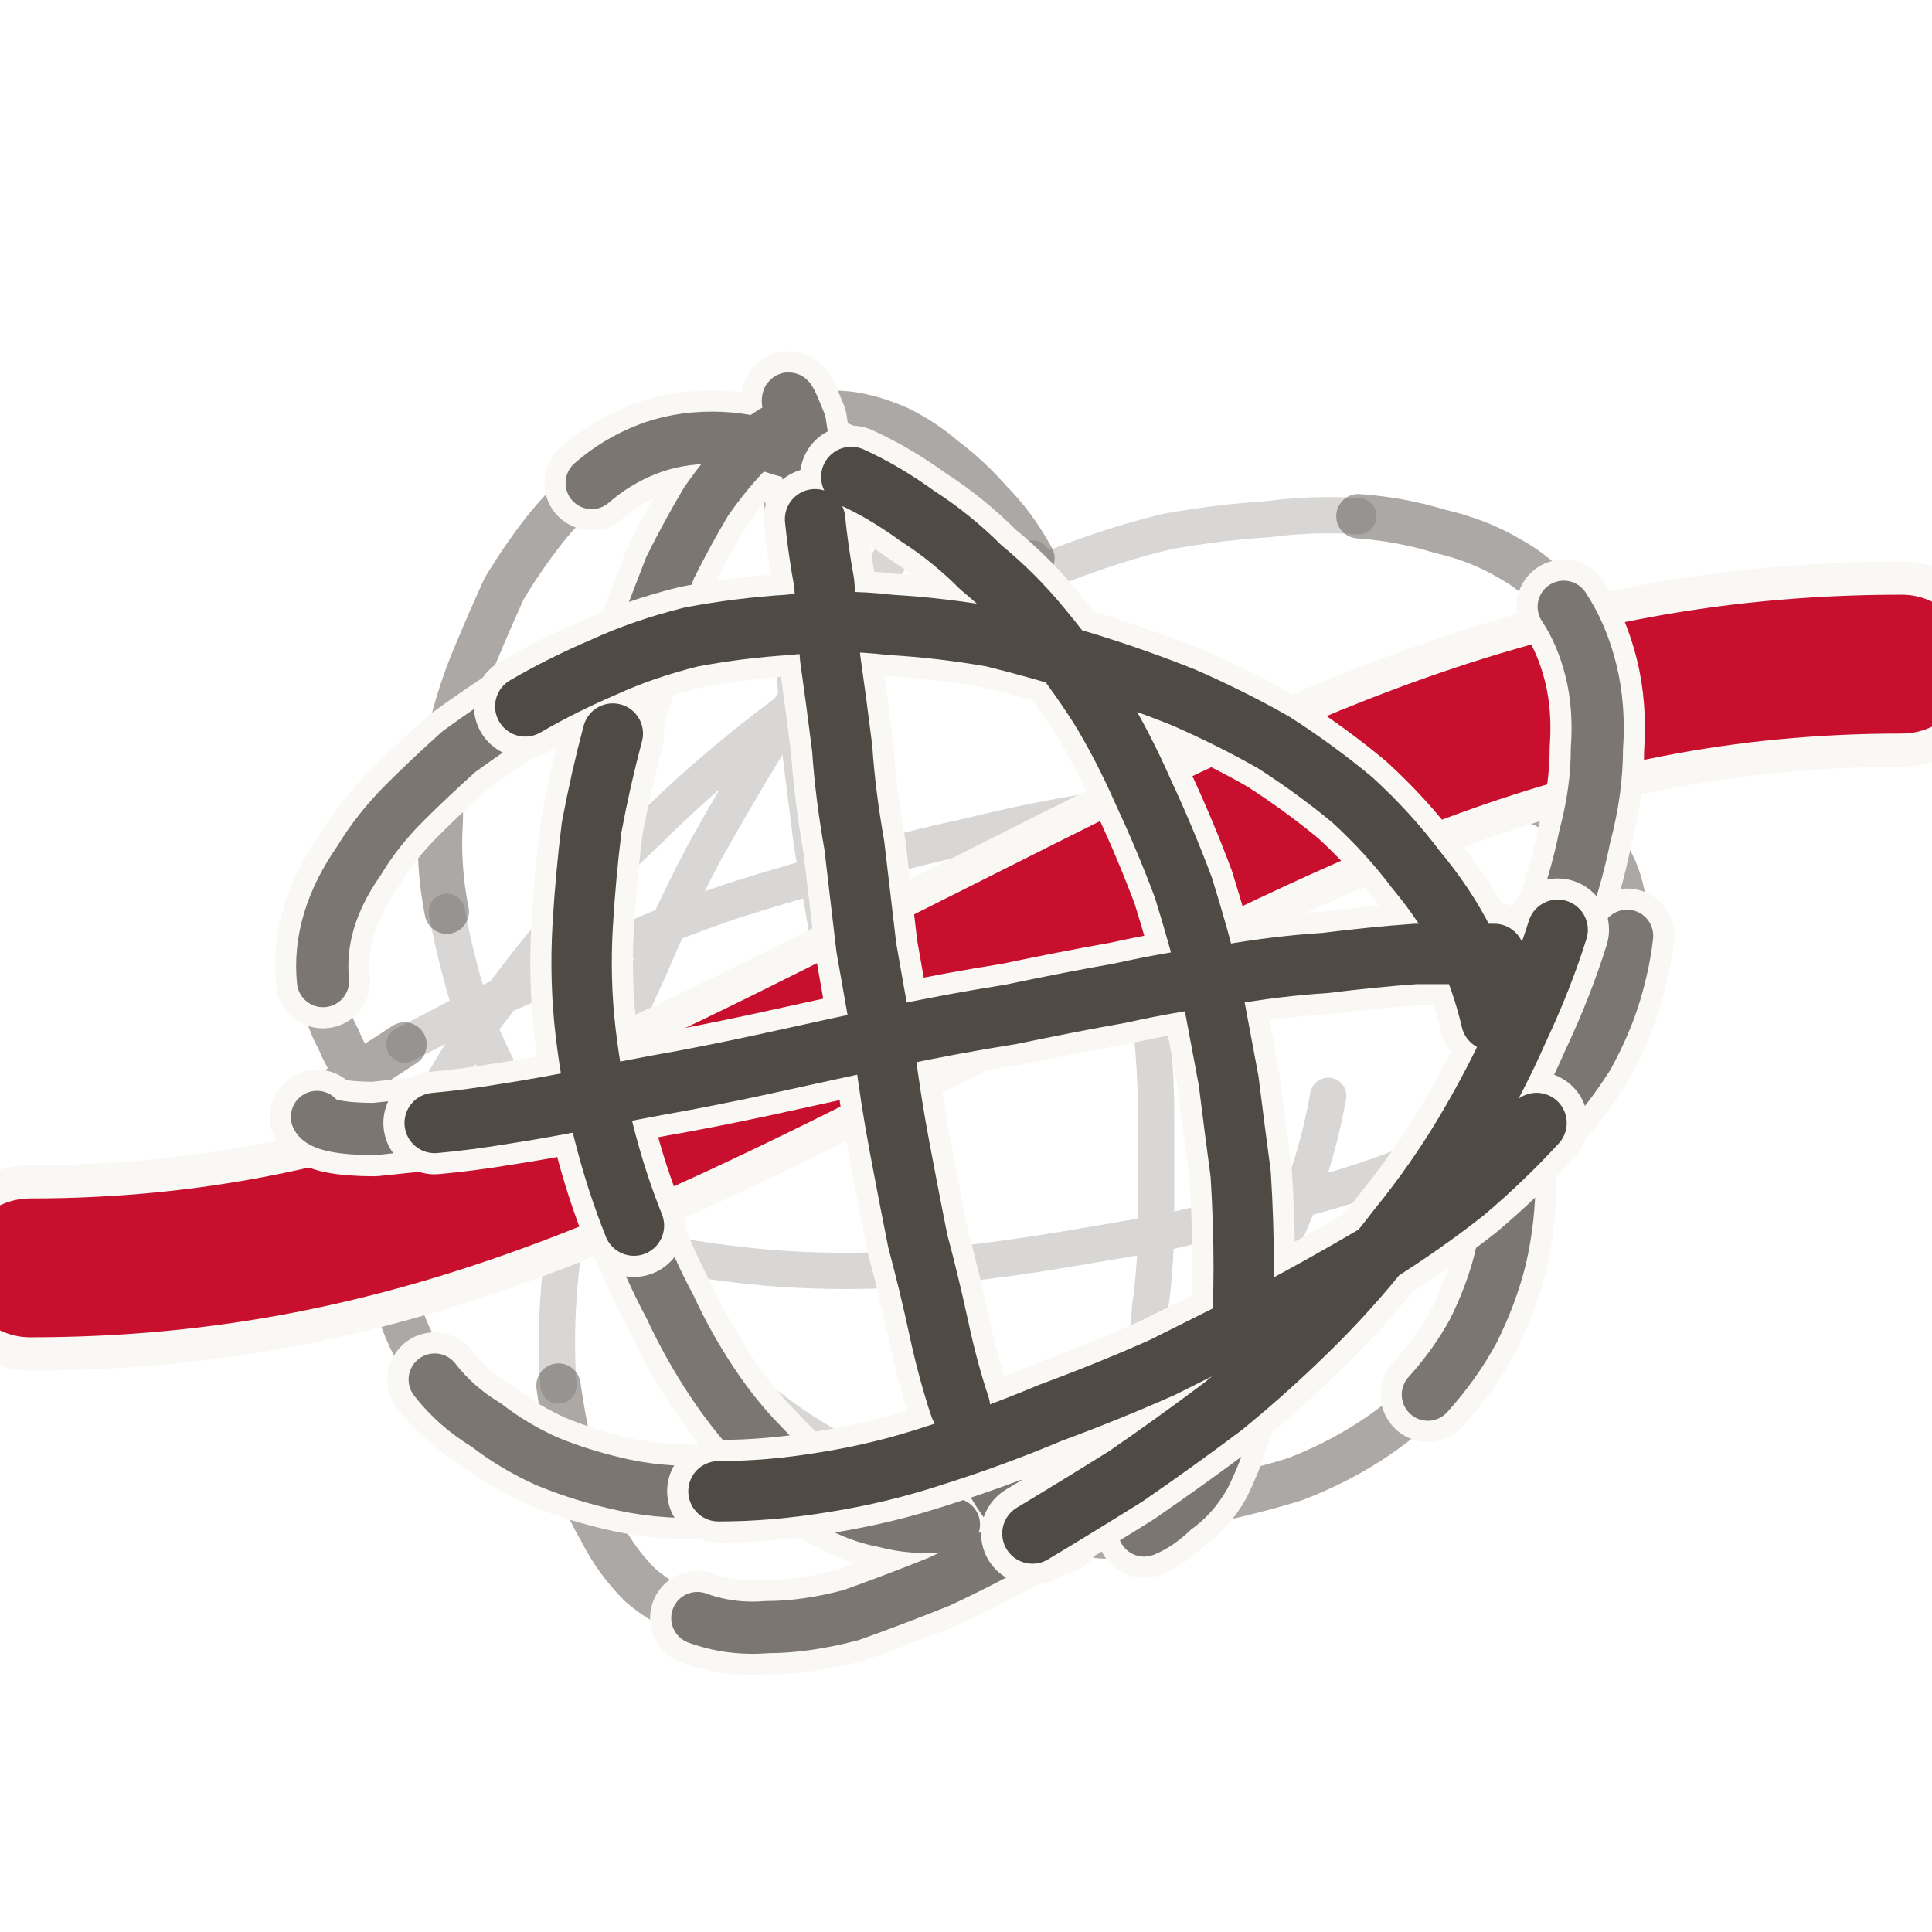
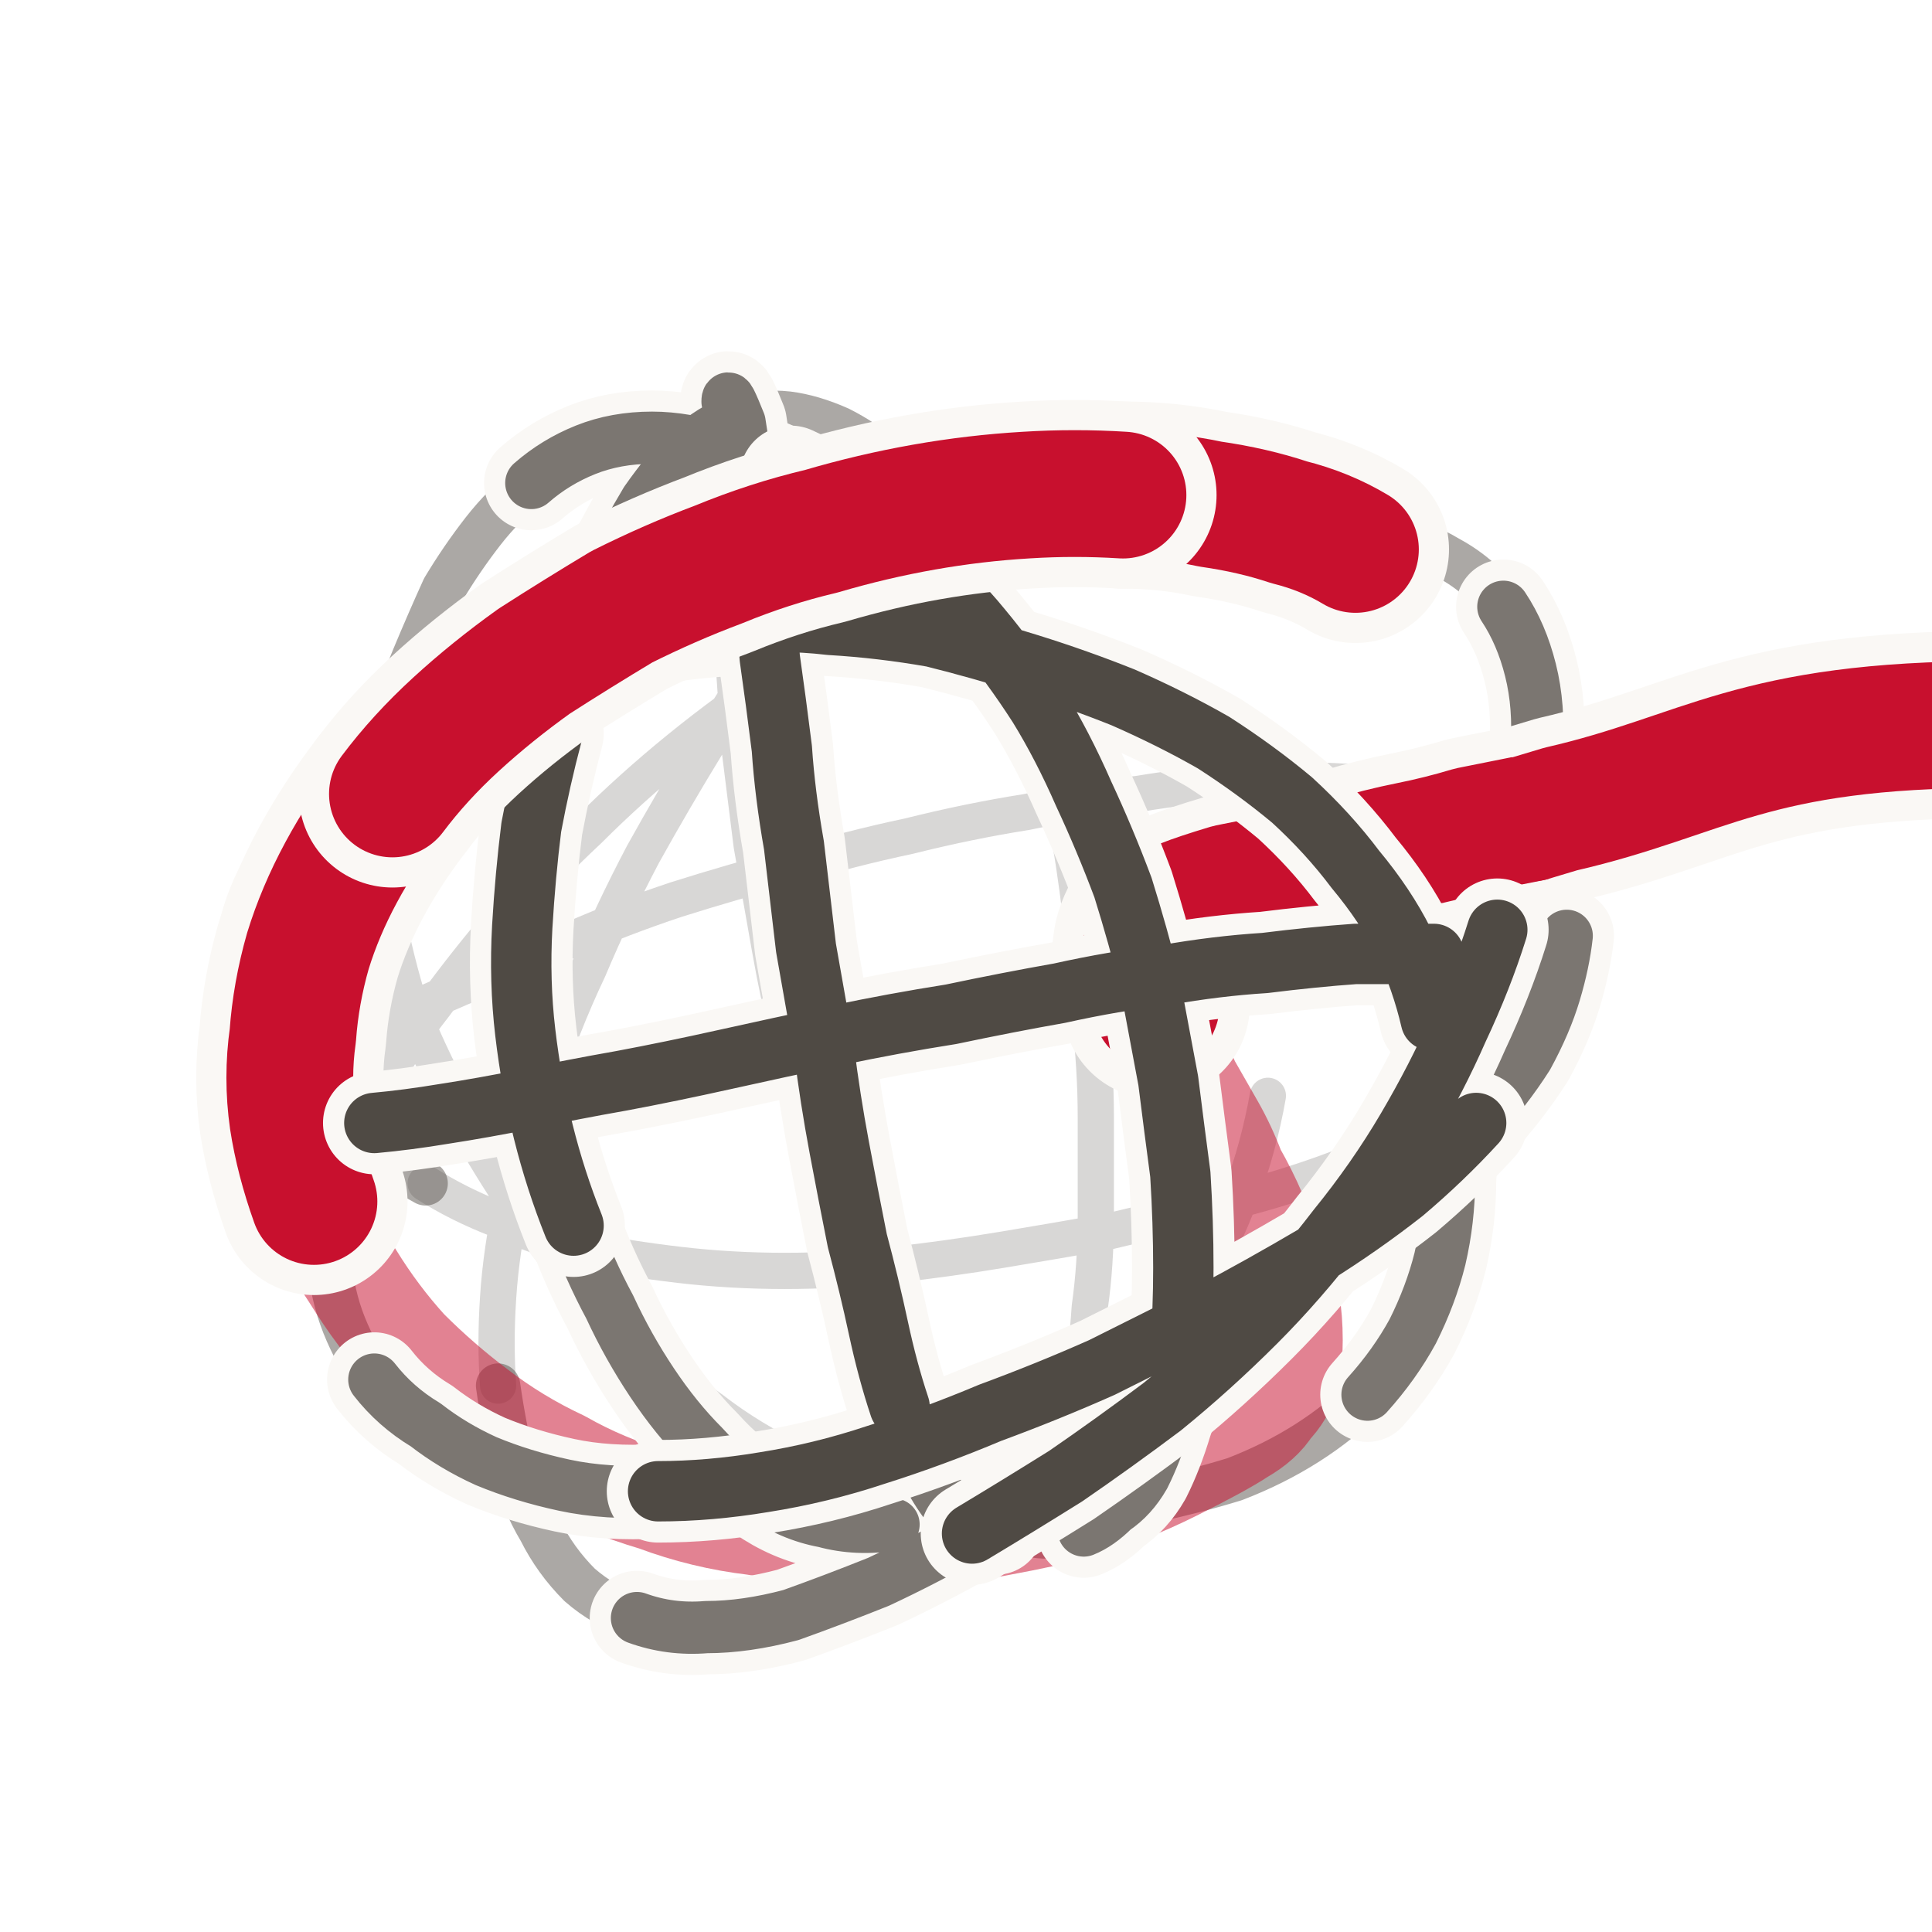
<svg xmlns="http://www.w3.org/2000/svg" viewBox="0 0 64 64">
  <g fill="none" stroke-linecap="round" stroke-linejoin="round">
-     <path d="M44 36.3Q43.7 38 43.1 39.6Q42.5 41.2 41.7 42.5M34.2 18.5Q34.9 19.5 35.5 20.9Q36 22.2 36.5 23.7Q37 25.3 37.3 27Q37.6 28.6 37.8 30.3Q38 32 38.1 33.7Q38.3 35.4 38.3 37Q38.3 38.7 38.3 40.3Q38.3 41.9 38.1 43.3Q38 44.8 37.8 46M26.1 17.2Q26.1 18.2 26.2 19.4Q26.2 20.6 26.3 21.9Q26.4 23.3 26.5 24.8Q26.7 26.4 26.9 28Q27.2 29.7 27.5 31.4Q27.8 33.1 28.2 34.7Q28.6 36.4 29 38Q29.4 39.5 29.9 41Q30.4 42.5 30.9 43.9Q31.4 45.3 32 46.5Q32.6 47.7 33.2 48.6M14.8 30.2Q15.1 31.8 15.6 33.4Q16.2 34.9 17 36.4Q17.8 37.9 18.7 39.3Q19.7 40.7 20.7 42Q21.8 43.3 23 44.5Q24.2 45.7 25.6 46.7Q26.9 47.7 28.4 48.4M16.1 39.2Q17.2 39.9 18.5 40.4Q19.8 41 21.3 41.4Q22.8 41.7 24.5 41.9Q26.2 42.1 28 42.1Q29.8 42.1 31.6 41.9Q33.4 41.7 35.2 41.4Q37 41.1 38.7 40.8Q40.4 40.4 42 40Q43.7 39.6 45.2 39.1Q46.7 38.6 48 38Q49.3 37.4 50.2 36.8M13.4 34.6Q14.4 34.1 15.5 33.5Q16.6 33 18 32.4Q19.4 31.7 21 31.1Q22.6 30.4 24.4 29.8Q26.3 29.2 28.2 28.7Q30.2 28.1 32.1 27.7Q34.1 27.2 36 26.9Q37.9 26.5 39.7 26.3Q41.5 26 43.3 25.9Q45 25.8 46.6 25.9Q48.1 25.9 49.4 26.2M13.3 39.1Q13.7 37.7 14.5 36.2Q15.3 34.7 16.4 33.3Q17.5 31.8 18.7 30.4Q20 28.9 21.5 27.5Q22.9 26.1 24.5 24.8Q26.1 23.5 27.9 22.3Q29.7 21.2 31.5 20.2Q33.4 19.3 35.2 18.7Q37 18 38.7 17.6Q40.4 17.3 42 17.2Q43.5 17 45 17.1M18.5 45.9Q18.4 44.5 18.5 43Q18.6 41.4 19 39.6Q19.3 37.8 20 35.9Q20.6 34 21.5 32.1Q22.3 30.2 23.3 28.3Q24.3 26.5 25.4 24.7Q26.5 22.9 27.6 21.2Q28.7 19.5 29.9 18" stroke="#4f4a44" stroke-opacity="0.22" stroke-width="1.2" />
-     <path d="M41.7 42.5Q40.9 43.9 40 45Q39 46.2 38 47.1Q37 48 36 48.7Q34.9 49.4 33.8 49.8Q32.7 50.3 31.6 50.5M26.4 13.9Q27.2 13.6 28.1 13.7Q28.9 13.8 29.8 14.2Q30.6 14.6 31.3 15.2Q32.1 15.8 32.8 16.6Q33.6 17.4 34.2 18.5M37.8 46Q37.5 47.2 37.2 48Q36.9 48.9 36.5 49.4Q36.1 50 35.8 50.3Q35.4 50.5 35 50.6M26.1 13.3Q26 13.5 26 14Q26 14.6 26 15.4Q26 16.2 26.1 17.2M33.2 48.6Q33.8 49.4 34.4 50Q35 50.5 35.6 50.7Q36.2 50.9 36.7 50.9Q37.3 50.9 37.9 50.7M19.6 16Q18.7 16.7 18 17.6Q17.3 18.5 16.7 19.5Q16.2 20.6 15.7 21.8Q15.2 23 14.9 24.3Q14.6 25.7 14.6 27.2Q14.5 28.7 14.8 30.2M28.4 48.4Q29.9 49.2 31.4 49.5Q32.9 49.9 34.4 50Q35.9 50.1 37.4 50Q38.8 49.9 40.2 49.7Q41.6 49.4 42.9 49Q44.2 48.5 45.3 47.8Q46.4 47.1 47.3 46.2M10.7 32.5Q10.7 33.5 11.2 34.4Q11.6 35.4 12.4 36.2Q13.1 37.1 14.1 37.8Q15 38.6 16.1 39.2M50.2 36.8Q51.1 36.2 51.7 35.6Q52.3 35.1 52.7 34.5Q53 34 53.1 33.6M10.5 37Q10.4 36.8 10.8 36.4Q11.1 36.1 11.8 35.6Q12.5 35.2 13.4 34.6M49.4 26.2Q50.7 26.4 51.6 26.9Q52.5 27.4 53 28Q53.5 28.6 53.7 29.4Q53.9 30.2 53.9 31M14.4 45.7Q13.8 44.9 13.4 43.9Q13 42.9 12.9 41.7Q12.9 40.4 13.3 39.1M45 17.1Q46.4 17.2 47.7 17.6Q49 17.9 50 18.5Q51.1 19.1 51.8 20.1M23.1 53.6Q22 53.2 21.2 52.5Q20.4 51.7 19.9 50.7Q19.3 49.7 19 48.5Q18.7 47.3 18.5 45.9" stroke="#4f4a44" stroke-opacity="0.48" stroke-width="1.47" />
-     <path d="M1 42 C13 42 21 37.5 32 32 C43 26.5 51 22 63 22" stroke="#FAF8F5" stroke-width="6.80" />
-     <path d="M1 42 C13 42 21 37.5 32 32 C43 26.5 51 22 63 22" stroke="#C8102E" stroke-width="4.6" />
-     <path d="M31.6 50.5Q30.4 50.7 29.3 50.4Q28.2 50.2 27.2 49.5Q26.2 48.9 25.3 47.9Q24.4 47 23.6 45.8Q22.8 44.6 22.2 43.3Q21.5 42 21 40.6M20.3 24.3Q20.7 22.8 21.2 21.4Q21.7 20.1 22.2 18.8Q22.8 17.6 23.4 16.6Q24.1 15.6 24.8 14.9Q25.6 14.2 26.4 13.9M35 50.6Q34.6 50.7 34.2 50.5Q33.8 50.4 33.4 49.9Q33 49.4 32.6 48.6Q32.2 47.8 31.8 46.6M27 17.2Q26.9 16.2 26.7 15.4Q26.6 14.6 26.5 14Q26.3 13.5 26.2 13.3Q26.1 13.1 26.1 13.3M37.9 50.7Q38.4 50.5 38.9 50Q39.5 49.6 39.9 48.9Q40.3 48.1 40.6 47.1Q41 46 41.1 44.7M28.2 15.8Q27 15.2 25.9 14.9Q24.7 14.5 23.6 14.5Q22.4 14.5 21.4 14.9Q20.4 15.3 19.6 16M47.3 46.2Q48.2 45.2 48.8 44.1Q49.4 42.9 49.7 41.7Q50 40.4 50 39.1Q50.1 37.7 49.9 36.4Q49.8 35.1 49.4 33.8M17.4 23.4Q16.3 24.1 15.2 24.9Q14.2 25.8 13.4 26.6Q12.5 27.5 11.9 28.5Q11.2 29.5 10.9 30.5Q10.6 31.5 10.7 32.5M53.1 33.6Q53.3 33.1 53.2 32.8Q53 32.4 52.6 32.2Q52.2 31.9 51.4 31.8Q50.6 31.6 49.5 31.6M14.4 37.2Q13.3 37.3 12.4 37.4Q11.6 37.4 11.1 37.3Q10.6 37.2 10.5 37M53.9 31Q53.8 31.9 53.5 32.9Q53.2 33.9 52.6 35Q51.9 36.1 50.9 37.2M23.8 49.4Q22.1 49.5 20.7 49.2Q19.3 48.9 18.1 48.4Q17 47.9 16.1 47.2Q15.1 46.6 14.4 45.7M51.8 20.1Q52.4 21 52.7 22.2Q53 23.4 52.9 24.8Q52.9 26.2 52.5 27.7Q52.2 29.2 51.6 30.8M34.2 50.8Q32.6 51.7 31.1 52.4Q29.6 53 28.2 53.5Q26.7 53.9 25.4 53.9Q24.2 54 23.1 53.6" stroke="#FAF8F5" stroke-width="3.13" />
-     <path d="M31.6 50.5Q30.4 50.7 29.3 50.4Q28.2 50.2 27.2 49.5Q26.2 48.9 25.3 47.9Q24.4 47 23.6 45.8Q22.8 44.6 22.2 43.3Q21.5 42 21 40.6M20.3 24.3Q20.7 22.8 21.2 21.4Q21.7 20.1 22.2 18.8Q22.8 17.6 23.4 16.6Q24.1 15.6 24.8 14.9Q25.6 14.2 26.4 13.9M35 50.6Q34.6 50.7 34.2 50.5Q33.8 50.4 33.4 49.9Q33 49.4 32.6 48.6Q32.2 47.8 31.8 46.6M27 17.2Q26.9 16.2 26.7 15.4Q26.6 14.6 26.5 14Q26.3 13.5 26.2 13.3Q26.1 13.1 26.1 13.3M37.9 50.7Q38.4 50.5 38.9 50Q39.5 49.6 39.9 48.9Q40.3 48.1 40.6 47.1Q41 46 41.1 44.7M28.2 15.8Q27 15.2 25.9 14.9Q24.7 14.5 23.6 14.5Q22.4 14.5 21.4 14.9Q20.4 15.3 19.6 16M47.3 46.2Q48.2 45.2 48.8 44.1Q49.4 42.9 49.7 41.7Q50 40.4 50 39.1Q50.1 37.7 49.9 36.4Q49.8 35.1 49.4 33.8M17.4 23.4Q16.3 24.1 15.2 24.9Q14.2 25.8 13.4 26.6Q12.5 27.5 11.9 28.5Q11.2 29.5 10.9 30.5Q10.6 31.5 10.7 32.5M53.1 33.6Q53.3 33.1 53.2 32.8Q53 32.4 52.6 32.2Q52.2 31.9 51.4 31.8Q50.6 31.6 49.5 31.6M14.4 37.2Q13.3 37.3 12.4 37.4Q11.6 37.4 11.1 37.3Q10.6 37.2 10.5 37M53.9 31Q53.8 31.9 53.5 32.9Q53.2 33.9 52.6 35Q51.9 36.1 50.9 37.2M23.8 49.4Q22.1 49.5 20.7 49.2Q19.3 48.9 18.1 48.4Q17 47.9 16.1 47.2Q15.1 46.6 14.4 45.7M51.8 20.1Q52.4 21 52.7 22.2Q53 23.4 52.9 24.8Q52.9 26.2 52.5 27.7Q52.2 29.2 51.6 30.8M34.2 50.8Q32.6 51.7 31.1 52.4Q29.6 53 28.2 53.5Q26.7 53.9 25.4 53.9Q24.2 54 23.1 53.6" stroke="#4f4a44" stroke-opacity="0.74" stroke-width="1.73" />
-     <path d="M21 40.6Q20.4 39.1 20 37.5Q19.6 35.9 19.4 34.2Q19.2 32.5 19.3 30.7Q19.4 29 19.6 27.4Q19.9 25.8 20.3 24.3M31.8 46.6Q31.4 45.4 31.1 44Q30.8 42.6 30.4 41.1Q30.1 39.6 29.8 38Q29.5 36.4 29.3 34.8Q29 33.1 28.7 31.4Q28.5 29.7 28.3 28Q28 26.3 27.9 24.8Q27.7 23.2 27.5 21.8Q27.4 20.5 27.3 19.3Q27.1 18.2 27 17.2M41.1 44.7Q41.2 43.4 41.2 42Q41.2 40.5 41.1 38.9Q40.9 37.4 40.7 35.8Q40.4 34.2 40.1 32.6Q39.7 31 39.2 29.4Q38.6 27.8 37.9 26.3Q37.2 24.7 36.4 23.4Q35.5 22 34.5 20.8Q33.6 19.7 32.5 18.8Q31.5 17.8 30.4 17.1Q29.3 16.3 28.2 15.8M49.4 33.8Q49.1 32.5 48.5 31.2Q47.9 30 46.9 28.8Q46 27.6 44.8 26.5Q43.6 25.5 42.2 24.6Q40.8 23.8 39.2 23.1Q37.7 22.5 36.1 22Q34.5 21.5 32.9 21.1Q31.2 20.8 29.5 20.7Q27.8 20.5 26.1 20.7Q24.5 20.8 22.9 21.1Q21.3 21.5 20 22.1Q18.6 22.7 17.4 23.4M49.5 31.6Q48.3 31.6 46.9 31.6Q45.5 31.7 43.9 31.9Q42.3 32 40.6 32.3Q38.9 32.5 37.1 32.9Q35.4 33.2 33.5 33.6Q31.6 33.9 29.7 34.3Q27.8 34.7 26 35.1Q24.2 35.5 22.6 35.8Q20.9 36.1 19.5 36.4Q18 36.7 16.7 36.9Q15.5 37.1 14.4 37.2M50.9 37.2Q49.8 38.4 48.5 39.5Q47.1 40.6 45.5 41.6Q43.8 42.6 42.1 43.5Q40.3 44.4 38.5 45.3Q36.7 46.1 34.8 46.8Q32.9 47.6 31 48.2Q29.2 48.8 27.3 49.1Q25.5 49.4 23.8 49.4M51.6 30.8Q51.1 32.4 50.3 34.1Q49.6 35.7 48.6 37.4Q47.6 39.1 46.3 40.7Q45 42.4 43.6 43.8Q42.1 45.3 40.5 46.6Q38.9 47.8 37.3 48.9Q35.7 49.9 34.2 50.8" stroke="#FAF8F5" stroke-width="3.40" />
-     <path d="M21 40.6Q20.4 39.1 20 37.5Q19.6 35.9 19.4 34.2Q19.2 32.5 19.3 30.7Q19.4 29 19.6 27.4Q19.9 25.8 20.3 24.3M31.8 46.6Q31.4 45.4 31.1 44Q30.8 42.6 30.4 41.1Q30.1 39.6 29.8 38Q29.5 36.4 29.3 34.8Q29 33.1 28.7 31.4Q28.5 29.7 28.3 28Q28 26.3 27.9 24.8Q27.7 23.2 27.5 21.8Q27.4 20.5 27.3 19.3Q27.1 18.2 27 17.2M41.1 44.7Q41.2 43.4 41.2 42Q41.2 40.5 41.1 38.9Q40.9 37.4 40.7 35.8Q40.4 34.2 40.1 32.6Q39.7 31 39.2 29.4Q38.6 27.8 37.9 26.3Q37.2 24.7 36.4 23.4Q35.5 22 34.5 20.8Q33.6 19.7 32.5 18.8Q31.5 17.8 30.4 17.1Q29.3 16.3 28.2 15.8M49.4 33.8Q49.1 32.5 48.5 31.2Q47.9 30 46.9 28.8Q46 27.6 44.8 26.5Q43.6 25.5 42.2 24.6Q40.8 23.8 39.2 23.1Q37.7 22.5 36.1 22Q34.5 21.5 32.9 21.1Q31.2 20.8 29.5 20.7Q27.8 20.5 26.1 20.7Q24.5 20.8 22.9 21.1Q21.3 21.5 20 22.1Q18.6 22.7 17.4 23.4M49.5 31.6Q48.3 31.6 46.9 31.6Q45.5 31.7 43.9 31.9Q42.3 32 40.6 32.3Q38.9 32.5 37.1 32.9Q35.4 33.2 33.5 33.6Q31.6 33.9 29.7 34.3Q27.8 34.7 26 35.1Q24.2 35.5 22.6 35.8Q20.9 36.1 19.5 36.4Q18 36.7 16.7 36.9Q15.5 37.1 14.4 37.2M50.9 37.2Q49.8 38.4 48.5 39.5Q47.1 40.6 45.5 41.6Q43.8 42.6 42.1 43.5Q40.3 44.4 38.5 45.3Q36.7 46.1 34.8 46.8Q32.9 47.6 31 48.2Q29.2 48.8 27.3 49.1Q25.5 49.4 23.8 49.4M51.6 30.8Q51.1 32.4 50.3 34.1Q49.6 35.7 48.6 37.4Q47.6 39.1 46.3 40.7Q45 42.4 43.6 43.8Q42.1 45.3 40.5 46.6Q38.9 47.8 37.3 48.9Q35.7 49.9 34.2 50.8" stroke="#4f4a44" stroke-opacity="1.00" stroke-width="2" />
+     <path d="M42 36.3Q41.7 38 41.1 39.6Q40.5 41.2 39.7 42.5M32.2 18.5Q32.9 19.5 33.5 20.9Q34 22.2 34.5 23.7Q35 25.3 35.3 27Q35.6 28.6 35.8 30.3Q36 32 36.1 33.7Q36.3 35.4 36.3 37Q36.3 38.7 36.3 40.3Q36.3 41.9 36.1 43.3Q36 44.8 35.8 46M24.1 17.2Q24.1 18.2 24.2 19.4Q24.2 20.6 24.3 21.9Q24.4 23.3 24.5 24.8Q24.7 26.4 24.9 28Q25.2 29.7 25.5 31.4Q25.8 33.1 26.2 34.7Q26.6 36.4 27 38Q27.4 39.5 27.9 41Q28.4 42.5 28.9 43.9Q29.4 45.3 30 46.5Q30.6 47.7 31.2 48.6M12.8 30.2Q13.1 31.8 13.6 33.4Q14.2 34.9 15 36.4Q15.8 37.9 16.7 39.3Q17.7 40.7 18.7 42Q19.8 43.3 21 44.5Q22.2 45.7 23.6 46.7Q24.9 47.7 26.4 48.4M14.1 39.2Q15.2 39.9 16.5 40.4Q17.8 41 19.3 41.4Q20.8 41.7 22.5 41.9Q24.2 42.1 26 42.1Q27.8 42.1 29.6 41.9Q31.4 41.7 33.2 41.4Q35 41.1 36.7 40.8Q38.4 40.4 40 40Q41.7 39.6 43.2 39.1Q44.7 38.6 46 38Q47.3 37.4 48.2 36.8M11.4 34.6Q12.4 34.1 13.5 33.5Q14.6 33 16 32.4Q17.4 31.7 19 31.1Q20.6 30.4 22.4 29.8Q24.3 29.2 26.2 28.7Q28.2 28.1 30.1 27.7Q32.1 27.2 34 26.9Q35.9 26.5 37.7 26.3Q39.5 26 41.3 25.9Q43 25.8 44.6 25.9Q46.1 25.9 47.4 26.2M11.3 39.1Q11.7 37.7 12.5 36.2Q13.3 34.7 14.4 33.3Q15.5 31.8 16.7 30.4Q18 28.9 19.5 27.5Q20.9 26.1 22.5 24.8Q24.1 23.5 25.9 22.3Q27.7 21.2 29.5 20.2Q31.4 19.3 33.2 18.7Q35 18 36.7 17.6Q38.4 17.3 40 17.2Q41.5 17 43 17.1M16.5 45.9Q16.4 44.5 16.5 43Q16.6 41.4 17 39.6Q17.3 37.8 18 35.9Q18.6 34 19.5 32.1Q20.3 30.2 21.3 28.3Q22.3 26.5 23.4 24.7Q24.5 22.9 25.6 21.2Q26.7 19.5 27.9 18" stroke="#4f4a44" stroke-opacity="0.22" stroke-width="1.2" />
+     <path d="M39.7 42.5Q38.9 43.9 38 45Q37 46.2 36 47.1Q35 48 34 48.7Q32.9 49.4 31.8 49.8Q30.7 50.3 29.6 50.5M24.4 13.9Q25.2 13.6 26.1 13.7Q26.9 13.8 27.8 14.2Q28.6 14.6 29.3 15.2Q30.1 15.8 30.8 16.6Q31.6 17.4 32.2 18.5M35.8 46Q35.5 47.2 35.2 48Q34.9 48.9 34.5 49.4Q34.1 50 33.8 50.3Q33.4 50.5 33 50.6M24.1 13.3Q24 13.5 24 14Q24 14.6 24 15.4Q24 16.2 24.1 17.2M31.2 48.6Q31.8 49.4 32.4 50Q33 50.5 33.6 50.7Q34.2 50.9 34.7 50.9Q35.3 50.9 35.9 50.7M17.6 16Q16.7 16.7 16 17.6Q15.3 18.5 14.7 19.5Q14.2 20.6 13.7 21.8Q13.2 23 12.9 24.3Q12.6 25.7 12.6 27.2Q12.5 28.7 12.8 30.2M26.4 48.4Q27.9 49.2 29.4 49.5Q30.9 49.9 32.4 50Q33.9 50.1 35.4 50Q36.8 49.9 38.2 49.7Q39.6 49.4 40.9 49Q42.2 48.5 43.3 47.8Q44.4 47.1 45.3 46.2M8.7 32.5Q8.7 33.5 9.2 34.4Q9.6 35.4 10.4 36.2Q11.1 37.1 12.1 37.8Q13 38.6 14.1 39.2M48.2 36.8Q49.1 36.2 49.7 35.6Q50.3 35.1 50.7 34.5Q51 34 51.1 33.6M8.5 37Q8.4 36.8 8.8 36.4Q9.1 36.1 9.8 35.6Q10.5 35.2 11.4 34.6M47.4 26.2Q48.7 26.4 49.6 26.9Q50.5 27.4 51 28Q51.5 28.6 51.7 29.4Q51.9 30.2 51.9 31M12.4 45.7Q11.8 44.9 11.4 43.9Q11 42.9 10.9 41.7Q10.9 40.4 11.3 39.1M43 17.1Q44.4 17.2 45.7 17.6Q47 17.9 48 18.5Q49.1 19.1 49.8 20.1M21.1 53.6Q20 53.2 19.2 52.5Q18.4 51.7 17.9 50.7Q17.3 49.7 17 48.5Q16.7 47.3 16.5 45.9" stroke="#4f4a44" stroke-opacity="0.48" stroke-width="1.47" />
+     <path d="M10.4 39.8Q10.9 41.1 11.7 42.3Q12.5 43.6 13.5 44.7Q14.6 45.8 15.8 46.7Q17.1 47.7 18.6 48.4Q20 49.2 21.7 49.7Q23.3 50.3 25 50.5Q26.7 50.8 28.5 50.9Q30.3 50.9 32.1 50.7Q33.9 50.4 35.6 50Q37.3 49.5 38.9 48.7Q40.5 47.9 41.1 47.5Q41.8 47.1 42.1 46.6Q42.5 46.2 42.7 45.6Q42.8 45 42.8 44.4Q42.8 43.7 42.7 43.1Q42.5 42.4 42.2 41.7Q42 41 41.6 40.2Q41.3 39.5 40.9 38.8Q40.6 38 40.2 37.3Q39.8 36.6 39.4 35.9Q39.1 35.2 38.8 34.5Q38.5 33.9 38.3 33.3" stroke="#C8102E" stroke-opacity="0.52" stroke-width="3.36" />
+     <path d="M29.6 50.5Q28.4 50.7 27.3 50.4Q26.2 50.2 25.2 49.5Q24.2 48.9 23.3 47.9Q22.4 47 21.6 45.8Q20.8 44.6 20.2 43.3Q19.5 42 19 40.6M18.3 24.3Q18.7 22.8 19.2 21.4Q19.7 20.1 20.2 18.8Q20.8 17.6 21.4 16.6Q22.1 15.6 22.8 14.9Q23.6 14.2 24.4 13.9M33 50.6Q32.6 50.7 32.2 50.5Q31.8 50.4 31.4 49.9Q31 49.4 30.6 48.6Q30.2 47.8 29.8 46.6M25 17.2Q24.9 16.2 24.7 15.4Q24.6 14.6 24.5 14Q24.3 13.5 24.2 13.3Q24.1 13.1 24.1 13.3M35.9 50.7Q36.4 50.5 36.9 50Q37.5 49.6 37.9 48.9Q38.3 48.1 38.6 47.1Q39 46 39.1 44.7M26.2 15.8Q25 15.2 23.9 14.9Q22.7 14.5 21.6 14.5Q20.4 14.5 19.4 14.9Q18.4 15.3 17.6 16M45.3 46.2Q46.2 45.2 46.8 44.1Q47.4 42.9 47.7 41.7Q48 40.4 48 39.1Q48.1 37.7 47.9 36.4Q47.8 35.1 47.4 33.8M15.4 23.4Q14.3 24.1 13.2 24.9Q12.2 25.8 11.4 26.6Q10.5 27.5 9.9 28.5Q9.2 29.5 8.9 30.5Q8.6 31.5 8.7 32.5M51.1 33.6Q51.3 33.1 51.2 32.8Q51 32.4 50.6 32.2Q50.2 31.9 49.4 31.8Q48.6 31.6 47.5 31.6M12.4 37.2Q11.3 37.3 10.4 37.4Q9.6 37.4 9.1 37.3Q8.6 37.2 8.5 37M51.9 31Q51.8 31.9 51.5 32.9Q51.2 33.9 50.6 35Q49.9 36.1 48.9 37.2M21.8 49.4Q20.1 49.5 18.7 49.2Q17.3 48.9 16.1 48.4Q15 47.9 14.1 47.2Q13.1 46.6 12.4 45.7M49.8 20.1Q50.4 21 50.7 22.2Q51 23.4 50.9 24.8Q50.9 26.2 50.5 27.7Q50.2 29.2 49.6 30.8M32.2 50.8Q30.6 51.7 29.1 52.4Q27.6 53 26.2 53.5Q24.7 53.9 23.4 53.9Q22.2 54 21.1 53.6" stroke="#FAF8F5" stroke-width="3.13" />
+     <path d="M29.6 50.5Q28.4 50.7 27.3 50.4Q26.2 50.2 25.2 49.5Q24.2 48.9 23.3 47.9Q22.4 47 21.6 45.8Q20.8 44.6 20.2 43.3Q19.5 42 19 40.6M18.3 24.3Q18.7 22.8 19.2 21.4Q19.7 20.1 20.2 18.8Q20.8 17.6 21.4 16.6Q22.1 15.6 22.8 14.9Q23.6 14.2 24.4 13.9M33 50.6Q32.6 50.7 32.2 50.5Q31.8 50.4 31.4 49.9Q31 49.4 30.6 48.6Q30.2 47.8 29.8 46.6M25 17.2Q24.9 16.2 24.7 15.4Q24.6 14.6 24.5 14Q24.3 13.5 24.2 13.3Q24.1 13.1 24.1 13.3M35.9 50.7Q36.4 50.5 36.9 50Q37.5 49.6 37.9 48.9Q38.3 48.1 38.6 47.1Q39 46 39.1 44.7M26.2 15.8Q25 15.2 23.9 14.9Q22.7 14.5 21.6 14.5Q20.4 14.5 19.4 14.9Q18.4 15.3 17.6 16M45.3 46.2Q46.2 45.2 46.8 44.1Q47.4 42.9 47.7 41.7Q48 40.4 48 39.1Q48.1 37.7 47.9 36.4Q47.8 35.1 47.4 33.8M15.4 23.4Q14.3 24.1 13.2 24.9Q12.2 25.8 11.4 26.6Q10.5 27.5 9.9 28.5Q9.2 29.5 8.9 30.5Q8.6 31.5 8.7 32.5M51.1 33.6Q51.3 33.1 51.2 32.8Q51 32.4 50.6 32.2Q50.2 31.9 49.4 31.8Q48.6 31.6 47.5 31.6M12.4 37.2Q11.3 37.3 10.4 37.4Q9.6 37.4 9.1 37.3Q8.6 37.2 8.5 37M51.9 31Q51.8 31.9 51.5 32.9Q51.2 33.9 50.6 35Q49.9 36.1 48.9 37.2M21.8 49.4Q20.1 49.5 18.7 49.2Q17.3 48.9 16.1 48.4Q15 47.9 14.1 47.2Q13.1 46.6 12.4 45.7M49.8 20.1Q50.4 21 50.7 22.2Q51 23.4 50.9 24.8Q50.9 26.2 50.5 27.7Q50.2 29.2 49.6 30.8M32.2 50.8Q30.6 51.7 29.1 52.4Q27.6 53 26.2 53.5Q24.7 53.9 23.4 53.9Q22.2 54 21.1 53.6" stroke="#4f4a44" stroke-opacity="0.74" stroke-width="1.73" />
+     <path d="M44.9 18.2Q43.9 17.6 42.7 17.3Q41.5 16.9 40.1 16.7Q38.7 16.4 37.2 16.4M13 26.3Q12 27.6 11.3 28.9Q10.6 30.2 10.2 31.5Q9.8 32.9 9.7 34.3Q9.5 35.7 9.7 37.1Q9.9 38.4 10.4 39.8M38.3 33.3Q38.1 32.7 38 32.2Q37.9 31.7 38 31.2Q38.1 30.8 38.4 30.4Q38.7 30.1 39.2 29.9Q39.7 29.7 40.7 29.4Q41.7 29.2 42.7 29Q43.7 28.7 44.7 28.5Q45.7 28.2 46.7 28Q47.7 27.8 48.7 27.5Q49.7 27.3 50.7 27.1" stroke="#FAF8F5" stroke-width="6.2" />
+     <path d="M44.9 18.2Q43.9 17.6 42.7 17.3Q41.5 16.9 40.1 16.7Q38.7 16.4 37.2 16.4M13 26.3Q12 27.6 11.3 28.9Q10.6 30.2 10.2 31.5Q9.8 32.9 9.7 34.3Q9.5 35.7 9.7 37.1Q9.9 38.4 10.4 39.8M38.3 33.3Q38.1 32.7 38 32.2Q37.9 31.7 38 31.2Q38.1 30.8 38.4 30.4Q38.7 30.1 39.2 29.9Q39.7 29.7 40.7 29.4Q41.7 29.2 42.7 29Q43.7 28.7 44.7 28.5Q45.7 28.2 46.7 28Q47.7 27.8 48.7 27.5Q49.7 27.3 50.7 27.1" stroke="#C8102E" stroke-width="4.2" />
+     <path d="M19 40.6Q18.4 39.1 18 37.5Q17.6 35.9 17.4 34.2Q17.2 32.5 17.3 30.7Q17.4 29 17.6 27.4Q17.9 25.8 18.3 24.3M29.8 46.6Q29.4 45.4 29.1 44Q28.8 42.6 28.4 41.1Q28.1 39.6 27.8 38Q27.5 36.4 27.3 34.8Q27 33.1 26.7 31.4Q26.5 29.7 26.3 28Q26 26.3 25.9 24.8Q25.7 23.2 25.5 21.8Q25.4 20.5 25.3 19.3Q25.1 18.2 25 17.2M39.1 44.7Q39.2 43.4 39.2 42Q39.2 40.5 39.1 38.9Q38.9 37.4 38.7 35.8Q38.4 34.2 38.1 32.6Q37.7 31 37.2 29.4Q36.6 27.8 35.9 26.3Q35.2 24.7 34.4 23.4Q33.5 22 32.5 20.8Q31.6 19.7 30.5 18.8Q29.5 17.8 28.4 17.1Q27.3 16.3 26.2 15.8M47.4 33.8Q47.1 32.5 46.5 31.2Q45.9 30 44.9 28.8Q44 27.6 42.8 26.5Q41.6 25.5 40.2 24.6Q38.8 23.8 37.2 23.1Q35.7 22.5 34.1 22Q32.5 21.5 30.9 21.1Q29.2 20.8 27.5 20.7Q25.8 20.5 24.1 20.7Q22.5 20.8 20.9 21.1Q19.3 21.5 18 22.1Q16.6 22.7 15.4 23.4M47.5 31.6Q46.3 31.6 44.9 31.6Q43.5 31.7 41.9 31.9Q40.3 32 38.6 32.3Q36.9 32.5 35.1 32.9Q33.4 33.2 31.5 33.6Q29.6 33.9 27.7 34.3Q25.8 34.7 24 35.1Q22.2 35.5 20.6 35.8Q18.9 36.1 17.5 36.4Q16 36.7 14.7 36.9Q13.5 37.1 12.4 37.2M48.9 37.2Q47.8 38.4 46.5 39.5Q45.1 40.6 43.5 41.6Q41.8 42.6 40.1 43.5Q38.3 44.4 36.5 45.3Q34.7 46.1 32.8 46.8Q30.9 47.6 29 48.2Q27.2 48.8 25.3 49.1Q23.5 49.4 21.8 49.4M49.6 30.8Q49.1 32.4 48.3 34.1Q47.6 35.7 46.6 37.4Q45.6 39.1 44.3 40.7Q43 42.4 41.6 43.8Q40.1 45.3 38.5 46.6Q36.9 47.8 35.3 48.9Q33.7 49.9 32.2 50.8" stroke="#FAF8F5" stroke-width="3.4" />
+     <path d="M19 40.6Q18.4 39.1 18 37.5Q17.6 35.9 17.4 34.2Q17.2 32.5 17.3 30.7Q17.4 29 17.6 27.4Q17.9 25.8 18.3 24.3M29.8 46.6Q29.4 45.4 29.1 44Q28.8 42.6 28.4 41.1Q28.1 39.6 27.8 38Q27.5 36.4 27.3 34.8Q27 33.1 26.7 31.4Q26.5 29.7 26.3 28Q26 26.3 25.9 24.8Q25.7 23.2 25.5 21.8Q25.4 20.5 25.3 19.3Q25.1 18.2 25 17.2M39.1 44.7Q39.2 43.4 39.2 42Q39.2 40.5 39.1 38.9Q38.9 37.4 38.7 35.8Q38.4 34.2 38.1 32.6Q37.7 31 37.2 29.4Q36.6 27.8 35.9 26.3Q35.2 24.7 34.4 23.4Q33.5 22 32.5 20.8Q31.6 19.7 30.5 18.8Q29.5 17.8 28.4 17.1Q27.3 16.3 26.2 15.8M47.4 33.8Q47.1 32.5 46.5 31.2Q45.9 30 44.9 28.8Q44 27.6 42.8 26.5Q41.6 25.5 40.2 24.6Q38.8 23.8 37.2 23.1Q35.7 22.5 34.1 22Q32.5 21.5 30.9 21.1Q29.2 20.8 27.5 20.7Q25.8 20.5 24.1 20.7Q22.5 20.8 20.9 21.1Q19.3 21.5 18 22.1Q16.6 22.7 15.4 23.4M47.5 31.6Q46.3 31.6 44.9 31.6Q43.5 31.7 41.9 31.9Q40.3 32 38.6 32.3Q36.9 32.5 35.1 32.9Q33.4 33.2 31.5 33.6Q29.6 33.9 27.7 34.3Q25.8 34.7 24 35.1Q22.2 35.5 20.6 35.8Q18.9 36.1 17.5 36.4Q16 36.7 14.7 36.9Q13.5 37.1 12.4 37.2M48.9 37.2Q47.8 38.4 46.5 39.5Q45.1 40.6 43.5 41.6Q41.8 42.6 40.1 43.5Q38.3 44.4 36.5 45.3Q34.7 46.1 32.8 46.8Q30.9 47.6 29 48.2Q27.2 48.8 25.3 49.1Q23.5 49.4 21.8 49.4M49.6 30.8Q49.1 32.4 48.3 34.1Q47.6 35.7 46.6 37.4Q45.6 39.1 44.3 40.7Q43 42.4 41.6 43.8Q40.1 45.3 38.5 46.6Q36.9 47.8 35.3 48.9Q33.7 49.9 32.2 50.8" stroke="#4f4a44" stroke-opacity="1" stroke-width="2" />
+     <path d="M37.2 16.4Q35.6 16.3 34 16.4Q32.3 16.5 30.6 16.8Q28.9 17.1 27.2 17.6Q25.5 18 23.8 18.7Q22.2 19.3 20.6 20.1Q19.1 21 17.7 21.9Q16.3 22.9 15.1 24Q13.9 25.1 13 26.3" stroke="#FAF8F5" stroke-width="6.2" />
+     <path d="M37.2 16.4Q35.6 16.3 34 16.4Q32.3 16.5 30.6 16.8Q28.9 17.1 27.2 17.6Q25.5 18 23.8 18.7Q22.2 19.3 20.6 20.1Q19.1 21 17.7 21.9Q16.3 22.9 15.1 24Q13.9 25.1 13 26.3" stroke="#C8102E" stroke-width="4.2" />
+     <path d="M50.7 27.1L51.7 26.8C56.5 25.7 58 24 66 24" stroke="#FAF8F5" stroke-width="6.2" stroke-linecap="butt" />
+     <path d="M50.7 27.1L51.7 26.8C56.5 25.7 58 24 66 24" stroke="#C8102E" stroke-width="4.2" />
  </g>
</svg>
